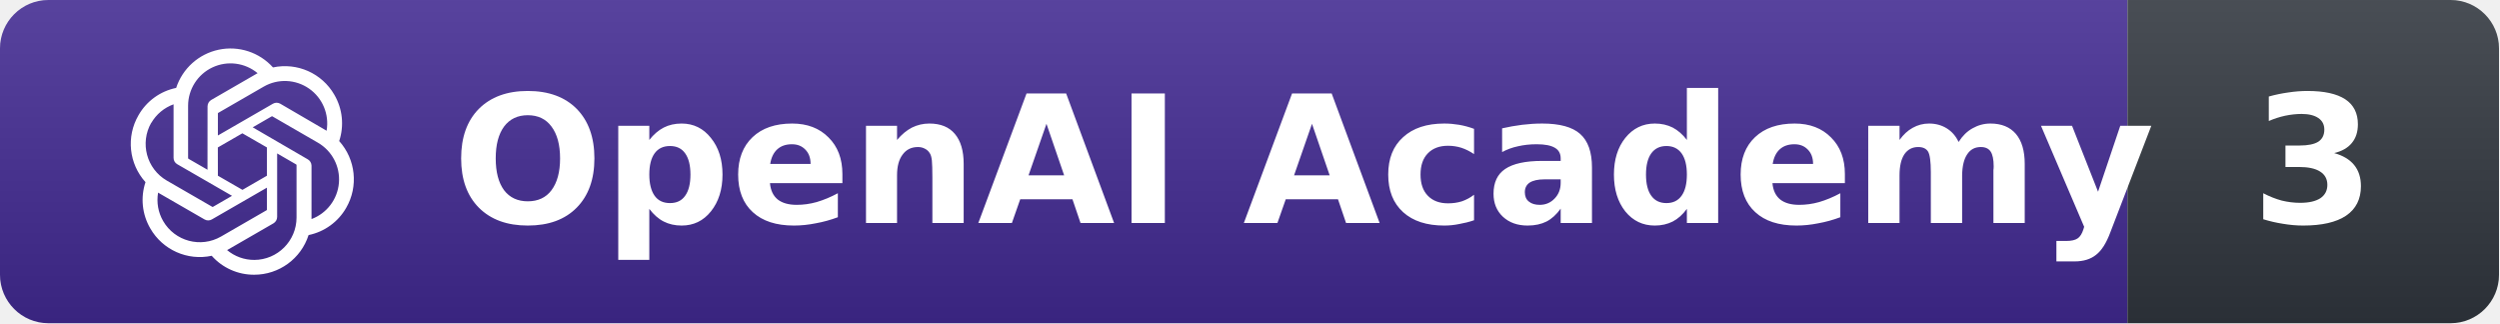
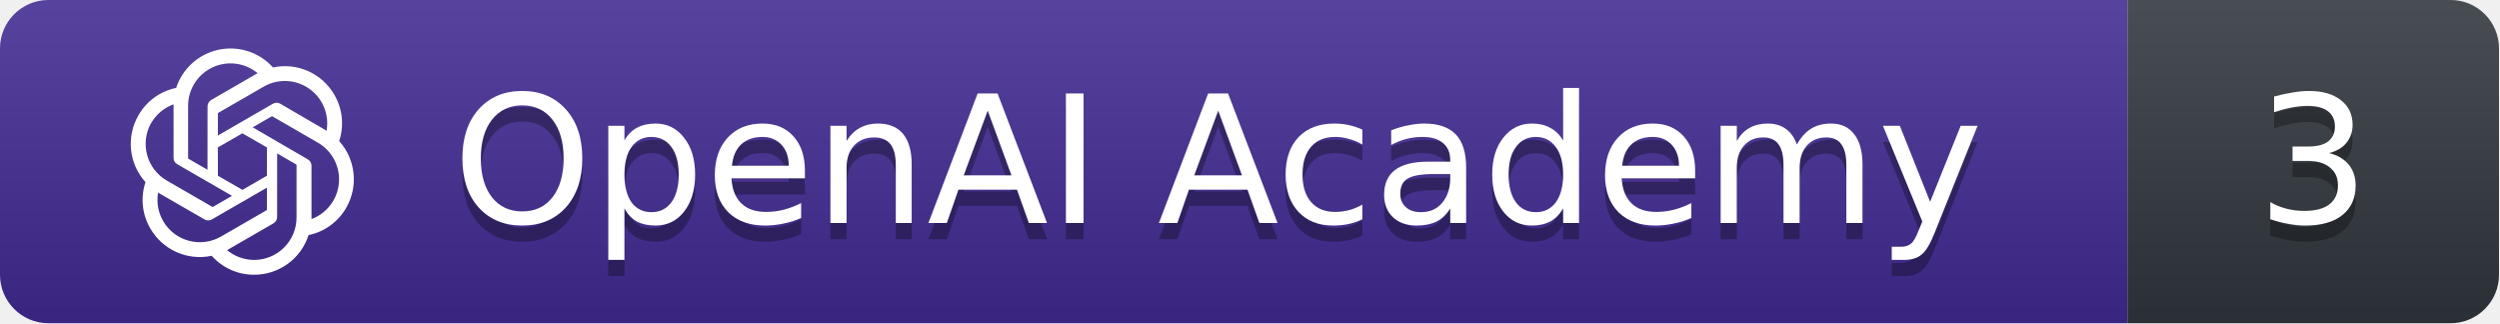
<svg xmlns="http://www.w3.org/2000/svg" width="154.7" height="20" viewBox="0 0 154.7 20" role="img" aria-label="OpenAI Academy: 3">
  <linearGradient id="g" x2="0" y2="100%">
    <stop offset="0" stop-color="#fff" stop-opacity=".12" />
    <stop offset="1" stop-opacity=".12" />
  </linearGradient>
  <clipPath id="c">
    <rect width="154.7" height="20" rx="3" />
  </clipPath>
  <g clip-path="url(#c)">
    <rect width="131.7" height="20" fill="#412991" />
    <rect x="131.7" width="23.0" height="20" fill="#30363d" />
    <rect width="154.7" height="20" fill="url(#g)" />
  </g>
  <svg x="8" y="3.0" width="14" height="14" viewBox="0 0 24 24" fill="#ffffff">
    <path d="M22.282 9.821a5.985 5.985 0 0 0-.516-4.911 6.046 6.046 0 0 0-6.51-2.9A6.065 6.065 0 0 0 4.981 4.182a5.985 5.985 0 0 0-3.998 2.9 6.046 6.046 0 0 0 .743 7.097 5.98 5.98 0 0 0 .511 4.911 6.051 6.051 0 0 0 6.515 2.9A5.985 5.985 0 0 0 13.26 24a6.056 6.056 0 0 0 5.772-4.206 5.989 5.989 0 0 0 3.998-2.9 6.056 6.056 0 0 0-.748-7.073zm-9.022 12.608a4.476 4.476 0 0 1-2.876-1.041l.142-.08 4.778-2.758a.795.795 0 0 0 .393-.681v-6.737l2.02 1.169a.071.071 0 0 1 .038.052v5.583a4.504 4.504 0 0 1-4.495 4.494zm-9.661-4.125a4.471 4.471 0 0 1-.535-3.014l.142.085 4.783 2.758a.771.771 0 0 0 .781 0l5.843-3.369v2.332a.08.08 0 0 1-.033.061L9.74 19.95a4.499 4.499 0 0 1-6.141-1.646zM2.341 7.896a4.485 4.485 0 0 1 2.365-1.973V11.6a.766.766 0 0 0 .388.676l5.814 3.354-2.02 1.169a.076.076 0 0 1-.071 0l-4.83-2.787A4.504 4.504 0 0 1 2.341 7.872zm16.596 3.856L13.104 8.364 15.119 7.2a.076.076 0 0 1 .071 0l4.83 2.791a4.494 4.494 0 0 1-.676 8.104v-5.677a.79.79 0 0 0-.407-.667zm2.011-3.023l-.142-.085-4.774-2.782a.776.776 0 0 0-.785 0L9.409 9.23V6.897a.066.066 0 0 1 .028-.061l4.83-2.787a4.499 4.499 0 0 1 6.68 4.66zM8.306 12.863l-2.02-1.164a.08.08 0 0 1-.038-.057V6.074a4.499 4.499 0 0 1 7.376-3.454l-.142.081L8.704 5.459a.795.795 0 0 0-.393.681zm1.098-2.365l2.602-1.5 2.607 1.5v2.999l-2.597 1.5-2.607-1.5Z" />
  </svg>
-   <g fill="#ffffff" font-family="Verdana,DejaVu Sans,Geneva,sans-serif" font-size="11" font-weight="bold">
-     <text x="28" y="13.8" textLength="95.7" lengthAdjust="spacingAndGlyphs">OpenAI Academy</text>
-     <text x="143.2" y="13.8" text-anchor="middle" textLength="7.0" lengthAdjust="spacingAndGlyphs">3</text>
+   <g font-family="Verdana,DejaVu Sans,Geneva,sans-serif" font-size="11" text-rendering="geometricPrecision">
+     <text x="28" y="14.8" textLength="95.7" lengthAdjust="spacingAndGlyphs" fill="#010101" fill-opacity=".3">OpenAI Academy</text>
+     <text x="28" y="13.8" textLength="95.7" lengthAdjust="spacingAndGlyphs" fill="#ffffff">OpenAI Academy</text>
+     <text x="143.2" y="14.8" text-anchor="middle" textLength="7.0" lengthAdjust="spacingAndGlyphs" fill="#010101" fill-opacity=".3">3</text>
+     <text x="143.2" y="13.8" text-anchor="middle" textLength="7.0" lengthAdjust="spacingAndGlyphs" fill="#ffffff">3</text>
  </g>
</svg>
